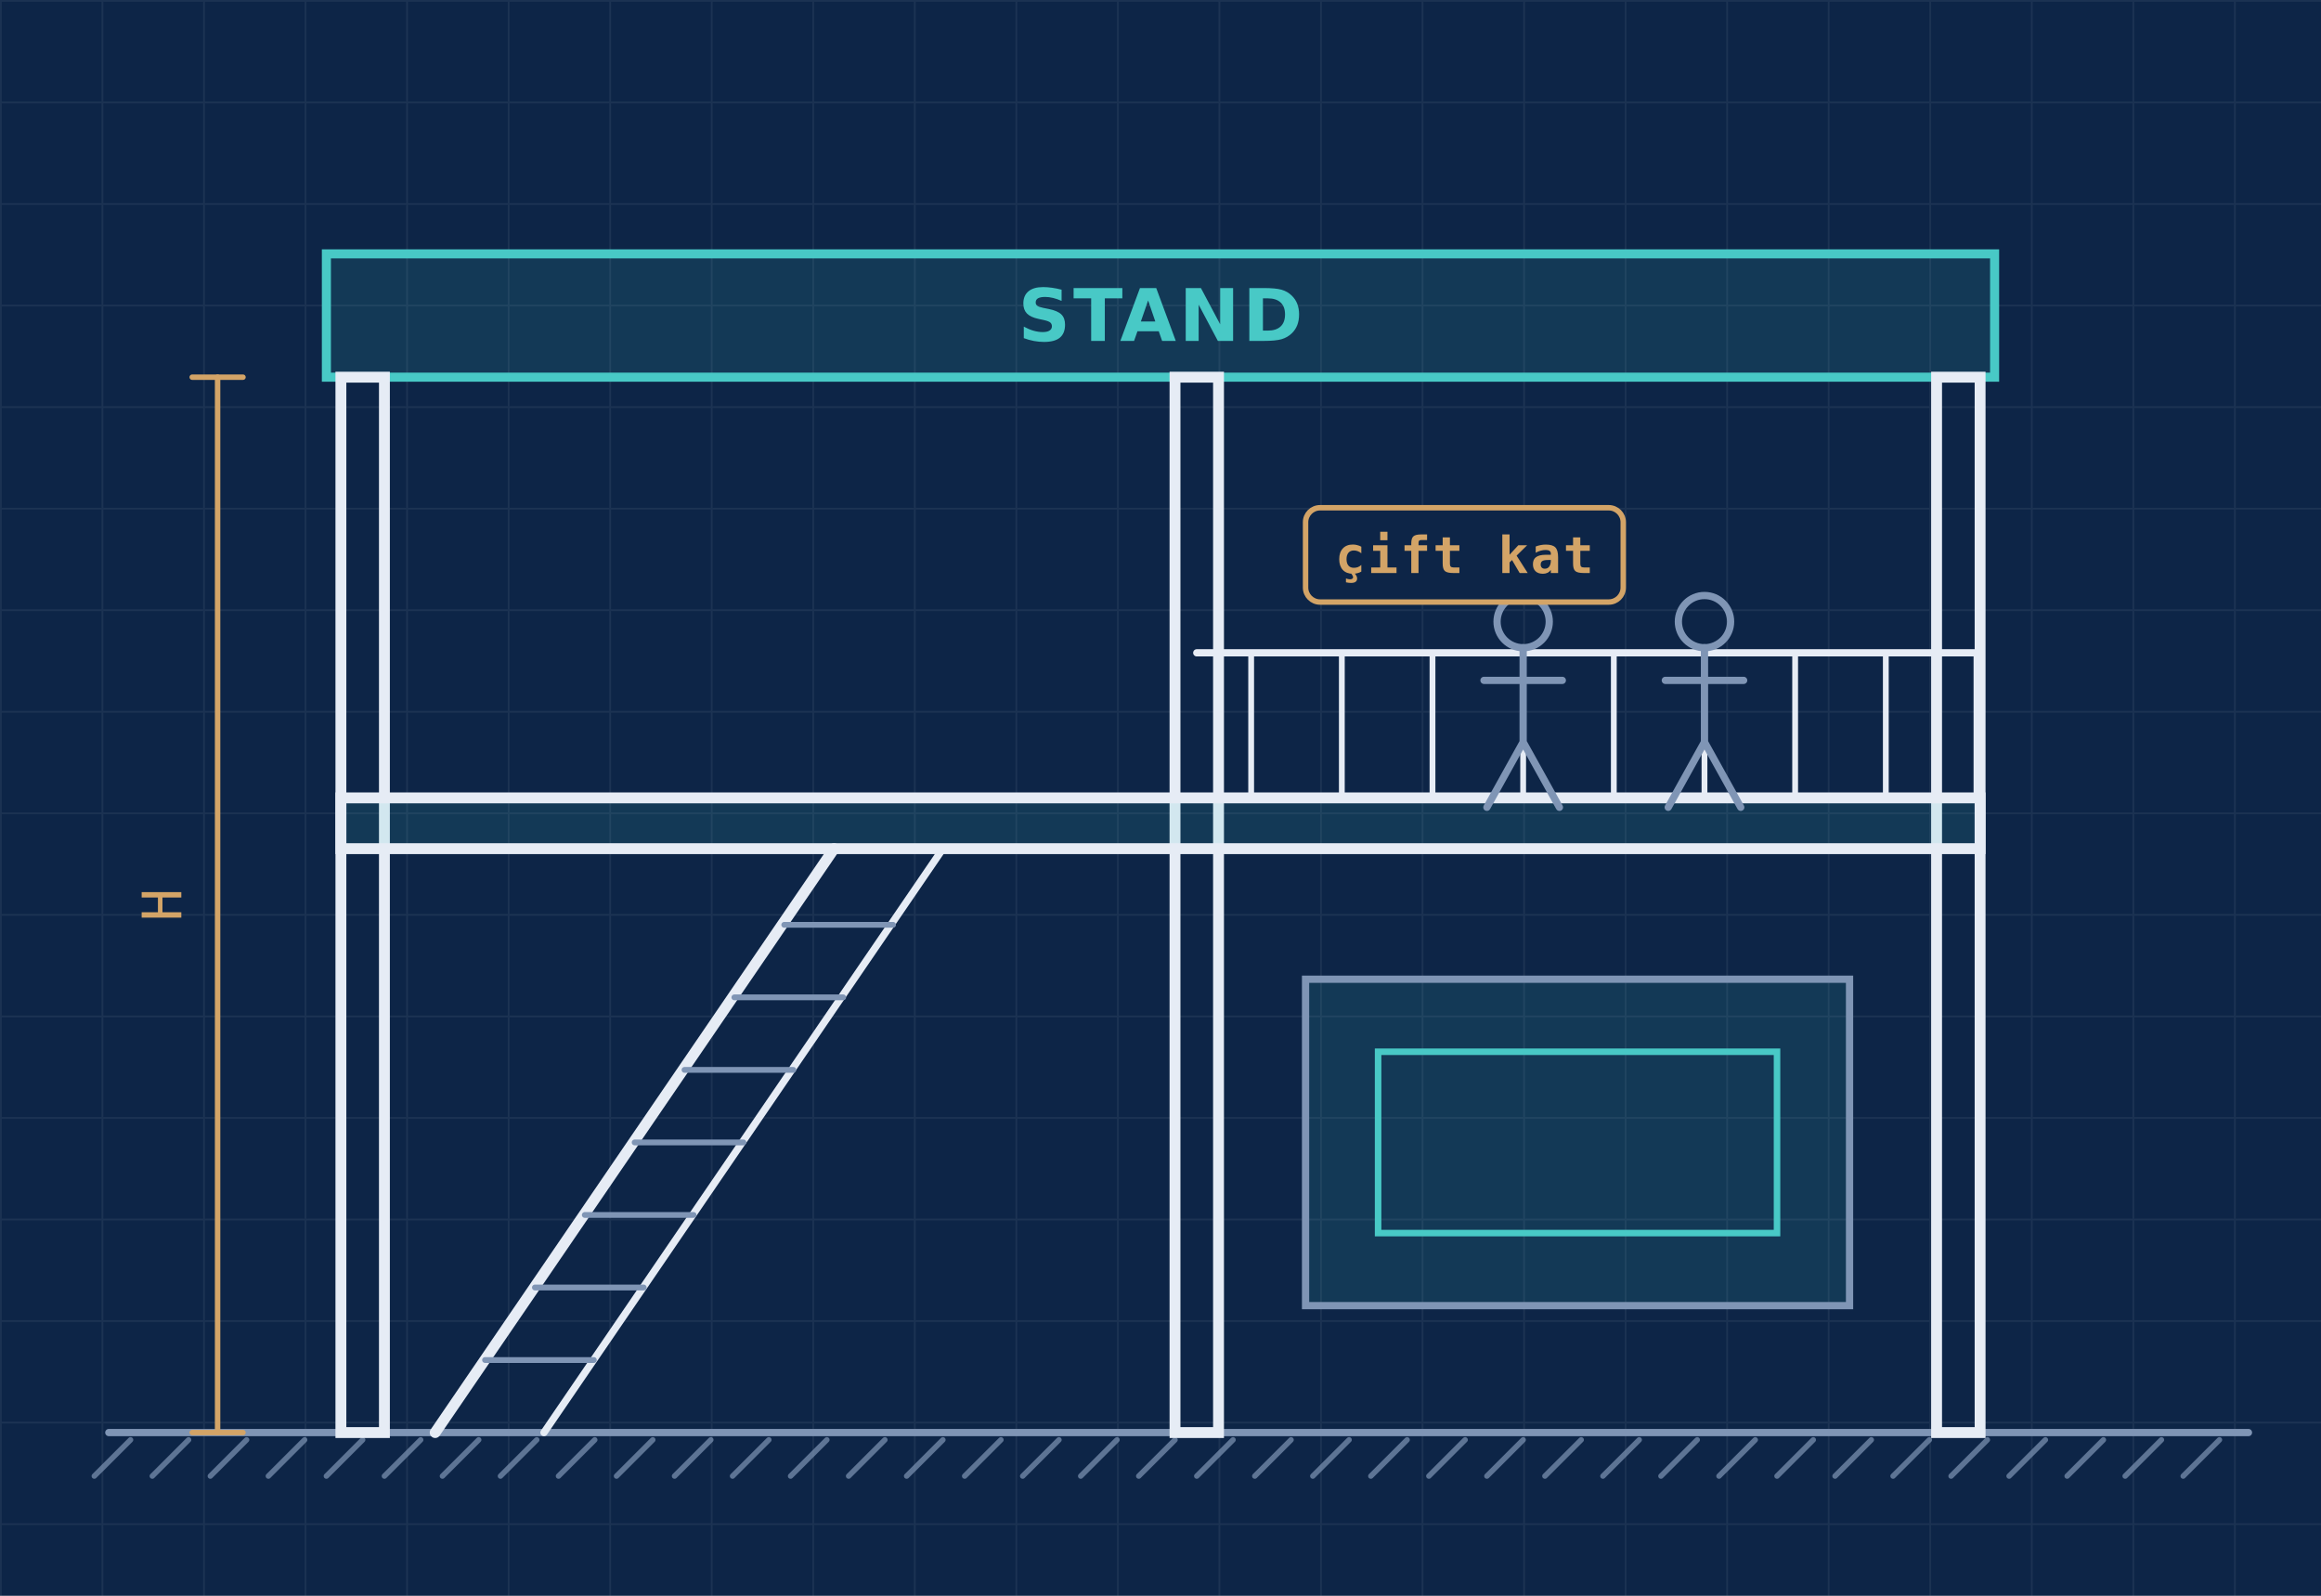
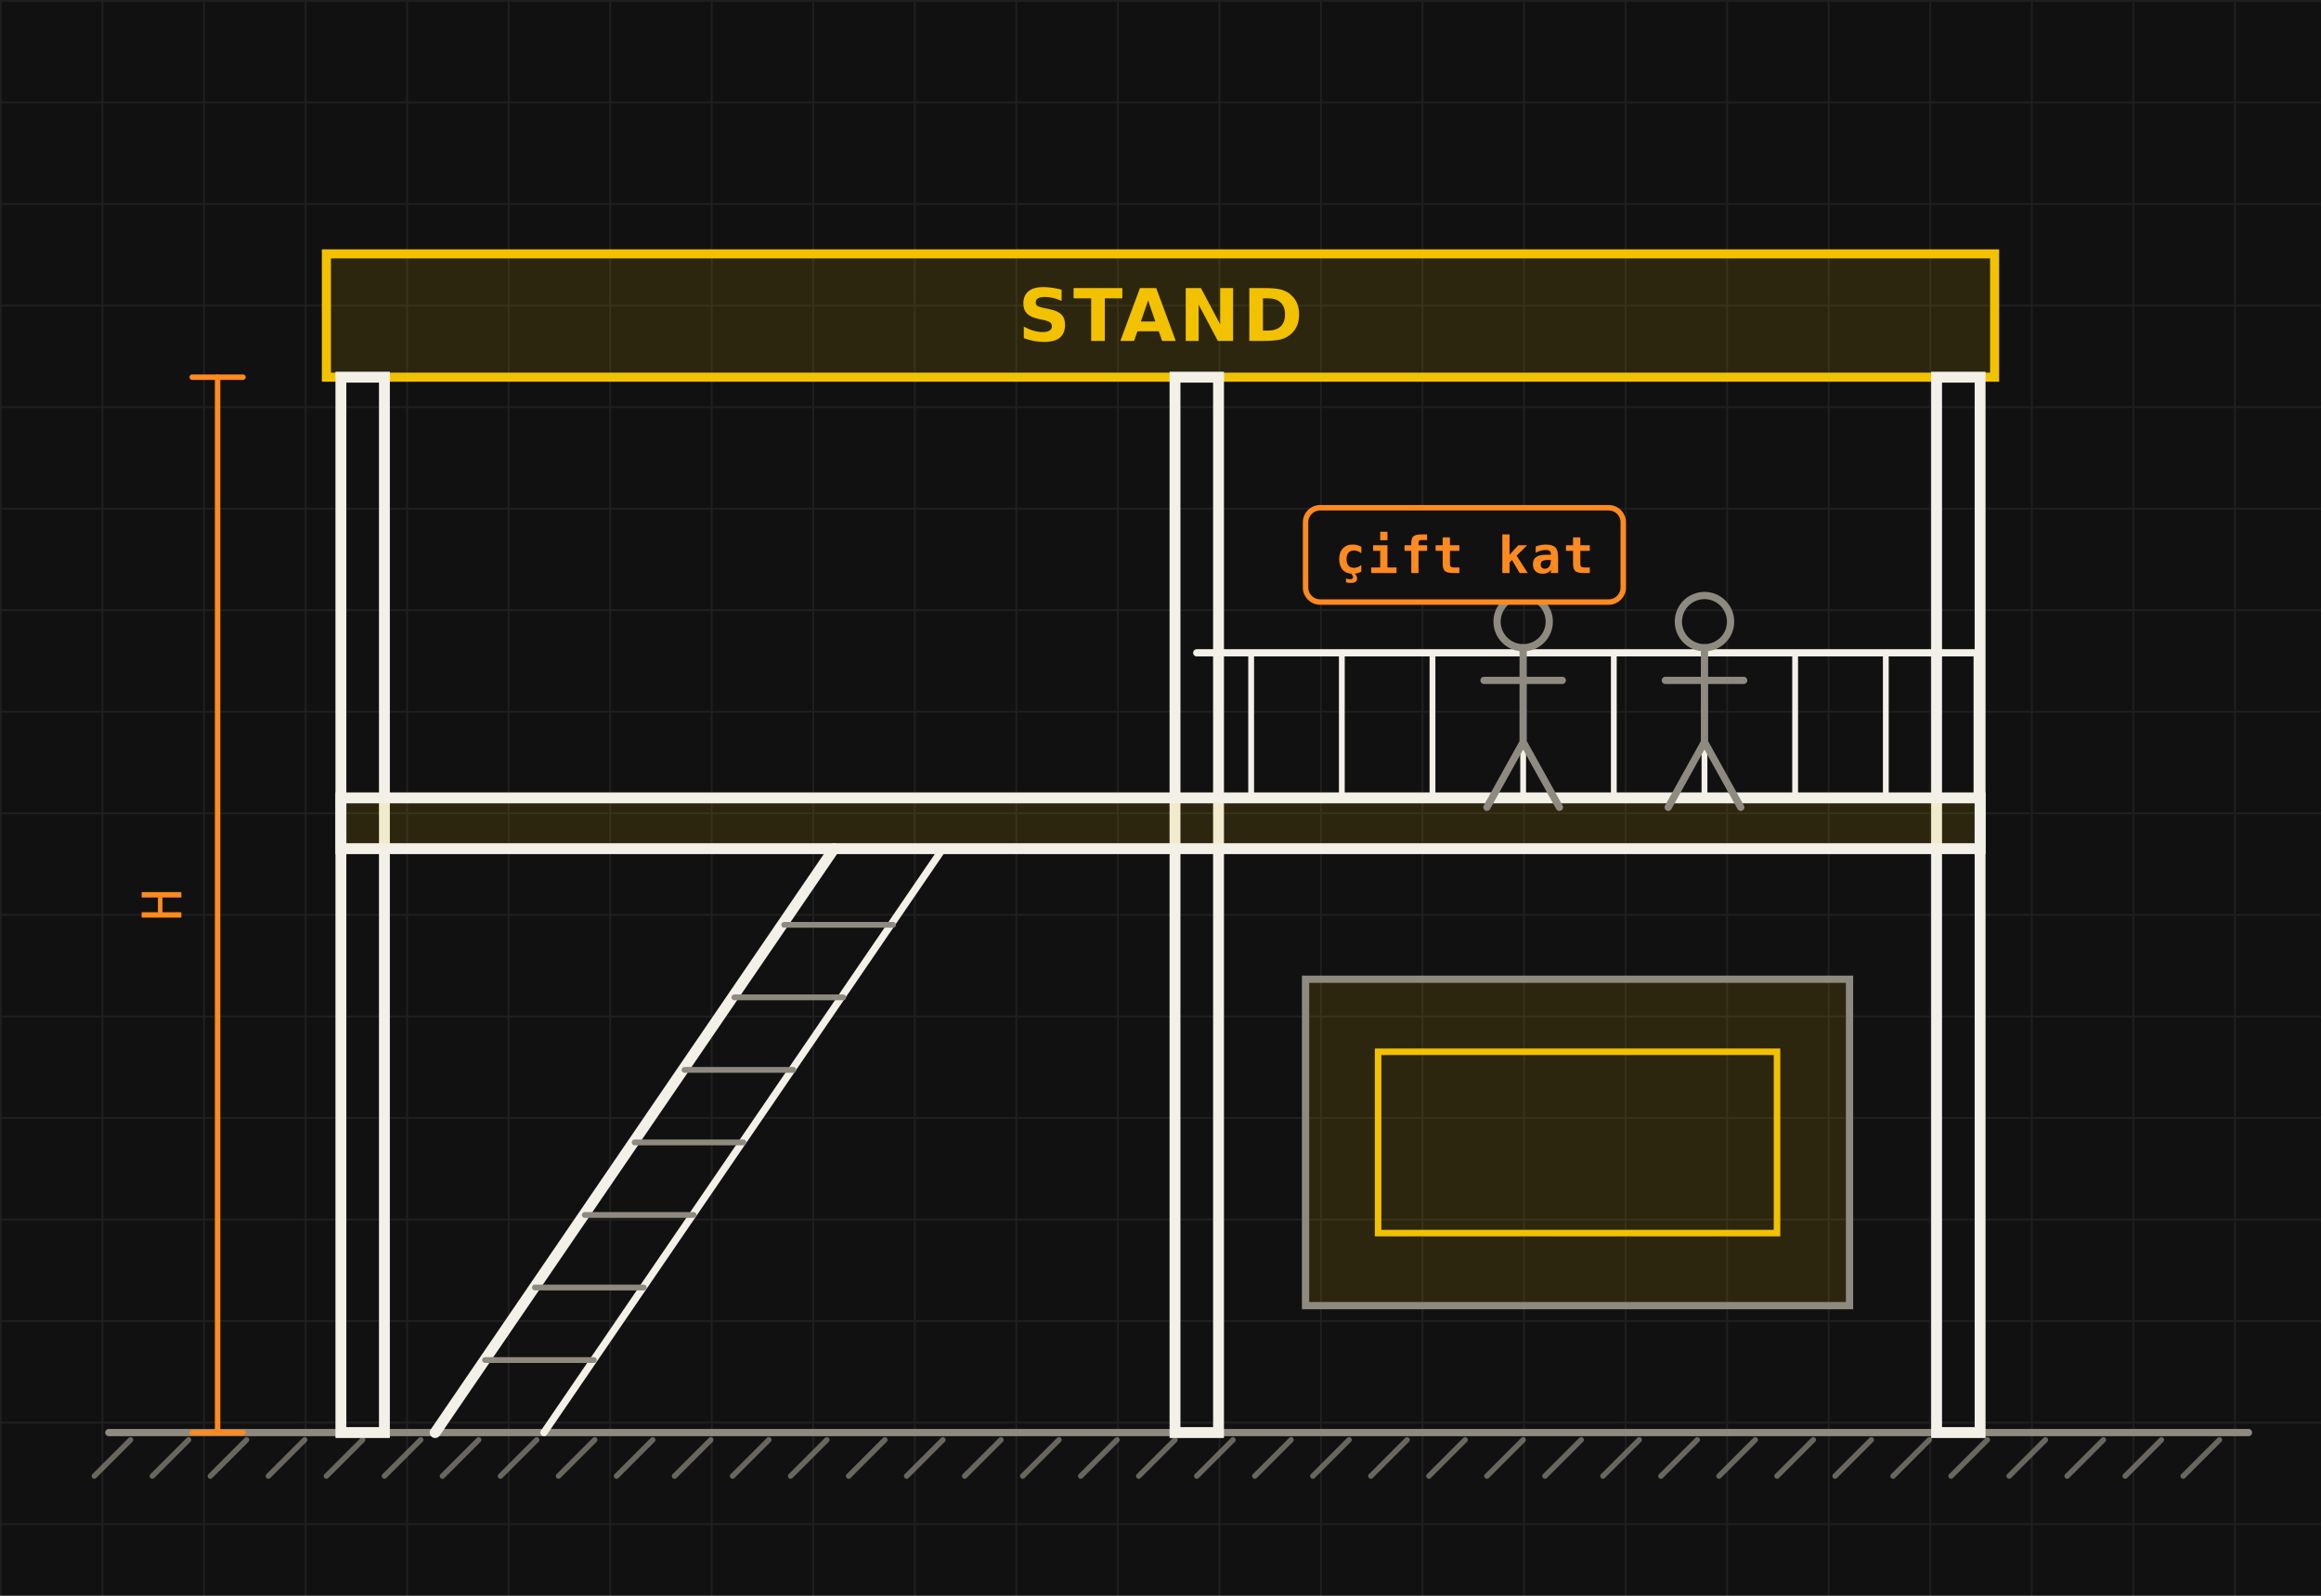
<svg xmlns="http://www.w3.org/2000/svg" viewBox="0 0 640 440" width="640" height="440" role="img" aria-label="Fuar Standı İçin Statik Rapor Ne Zaman Zorunlu?: çift katlı fuar standı taşıyıcı sistemi çizimi">
  <defs>
    <pattern id="g" width="28" height="28" patternUnits="userSpaceOnUse">
      <path d="M28 0H0V28" fill="none" stroke="#ffffff" stroke-opacity=".06" />
    </pattern>
  </defs>
-   <rect width="640" height="440" fill="#0d2547" />
+   <rect width="640" height="440" fill="#111111" />
  <rect width="640" height="440" fill="url(#g)" />
-   <g transform="translate(0,0)">
-     <line x1="30" y1="395" x2="620" y2="395" stroke="#7f95b5" stroke-width="2" opacity="1" stroke-linecap="round" />
-     <line x1="36" y1="397" x2="26" y2="407" stroke="#7f95b5" stroke-width="1.5" opacity="0.7" stroke-linecap="round" />
-     <line x1="52" y1="397" x2="42" y2="407" stroke="#7f95b5" stroke-width="1.5" opacity="0.7" stroke-linecap="round" />
-     <line x1="68" y1="397" x2="58" y2="407" stroke="#7f95b5" stroke-width="1.5" opacity="0.7" stroke-linecap="round" />
-     <line x1="84" y1="397" x2="74" y2="407" stroke="#7f95b5" stroke-width="1.5" opacity="0.7" stroke-linecap="round" />
-     <line x1="100" y1="397" x2="90" y2="407" stroke="#7f95b5" stroke-width="1.5" opacity="0.7" stroke-linecap="round" />
-     <line x1="116" y1="397" x2="106" y2="407" stroke="#7f95b5" stroke-width="1.5" opacity="0.7" stroke-linecap="round" />
-     <line x1="132" y1="397" x2="122" y2="407" stroke="#7f95b5" stroke-width="1.5" opacity="0.7" stroke-linecap="round" />
-     <line x1="148" y1="397" x2="138" y2="407" stroke="#7f95b5" stroke-width="1.5" opacity="0.7" stroke-linecap="round" />
-     <line x1="164" y1="397" x2="154" y2="407" stroke="#7f95b5" stroke-width="1.5" opacity="0.7" stroke-linecap="round" />
-     <line x1="180" y1="397" x2="170" y2="407" stroke="#7f95b5" stroke-width="1.5" opacity="0.7" stroke-linecap="round" />
-     <line x1="196" y1="397" x2="186" y2="407" stroke="#7f95b5" stroke-width="1.5" opacity="0.7" stroke-linecap="round" />
-     <line x1="212" y1="397" x2="202" y2="407" stroke="#7f95b5" stroke-width="1.5" opacity="0.7" stroke-linecap="round" />
-     <line x1="228" y1="397" x2="218" y2="407" stroke="#7f95b5" stroke-width="1.5" opacity="0.7" stroke-linecap="round" />
-     <line x1="244" y1="397" x2="234" y2="407" stroke="#7f95b5" stroke-width="1.5" opacity="0.7" stroke-linecap="round" />
-     <line x1="260" y1="397" x2="250" y2="407" stroke="#7f95b5" stroke-width="1.5" opacity="0.7" stroke-linecap="round" />
-     <line x1="276" y1="397" x2="266" y2="407" stroke="#7f95b5" stroke-width="1.5" opacity="0.7" stroke-linecap="round" />
-     <line x1="292" y1="397" x2="282" y2="407" stroke="#7f95b5" stroke-width="1.5" opacity="0.7" stroke-linecap="round" />
-     <line x1="308" y1="397" x2="298" y2="407" stroke="#7f95b5" stroke-width="1.5" opacity="0.7" stroke-linecap="round" />
-     <line x1="324" y1="397" x2="314" y2="407" stroke="#7f95b5" stroke-width="1.5" opacity="0.7" stroke-linecap="round" />
-     <line x1="340" y1="397" x2="330" y2="407" stroke="#7f95b5" stroke-width="1.5" opacity="0.7" stroke-linecap="round" />
-     <line x1="356" y1="397" x2="346" y2="407" stroke="#7f95b5" stroke-width="1.5" opacity="0.7" stroke-linecap="round" />
-     <line x1="372" y1="397" x2="362" y2="407" stroke="#7f95b5" stroke-width="1.5" opacity="0.7" stroke-linecap="round" />
-     <line x1="388" y1="397" x2="378" y2="407" stroke="#7f95b5" stroke-width="1.5" opacity="0.7" stroke-linecap="round" />
-     <line x1="404" y1="397" x2="394" y2="407" stroke="#7f95b5" stroke-width="1.5" opacity="0.7" stroke-linecap="round" />
-     <line x1="420" y1="397" x2="410" y2="407" stroke="#7f95b5" stroke-width="1.5" opacity="0.7" stroke-linecap="round" />
-     <line x1="436" y1="397" x2="426" y2="407" stroke="#7f95b5" stroke-width="1.5" opacity="0.7" stroke-linecap="round" />
-     <line x1="452" y1="397" x2="442" y2="407" stroke="#7f95b5" stroke-width="1.5" opacity="0.7" stroke-linecap="round" />
-     <line x1="468" y1="397" x2="458" y2="407" stroke="#7f95b5" stroke-width="1.5" opacity="0.7" stroke-linecap="round" />
-     <line x1="484" y1="397" x2="474" y2="407" stroke="#7f95b5" stroke-width="1.5" opacity="0.7" stroke-linecap="round" />
-     <line x1="500" y1="397" x2="490" y2="407" stroke="#7f95b5" stroke-width="1.5" opacity="0.7" stroke-linecap="round" />
-     <line x1="516" y1="397" x2="506" y2="407" stroke="#7f95b5" stroke-width="1.5" opacity="0.7" stroke-linecap="round" />
-     <line x1="532" y1="397" x2="522" y2="407" stroke="#7f95b5" stroke-width="1.5" opacity="0.7" stroke-linecap="round" />
-     <line x1="548" y1="397" x2="538" y2="407" stroke="#7f95b5" stroke-width="1.5" opacity="0.7" stroke-linecap="round" />
-     <line x1="564" y1="397" x2="554" y2="407" stroke="#7f95b5" stroke-width="1.5" opacity="0.7" stroke-linecap="round" />
-     <line x1="580" y1="397" x2="570" y2="407" stroke="#7f95b5" stroke-width="1.5" opacity="0.7" stroke-linecap="round" />
-     <line x1="596" y1="397" x2="586" y2="407" stroke="#7f95b5" stroke-width="1.5" opacity="0.7" stroke-linecap="round" />
-     <line x1="612" y1="397" x2="602" y2="407" stroke="#7f95b5" stroke-width="1.5" opacity="0.7" stroke-linecap="round" />
-     <rect x="90" y="70" width="460" height="34" rx="0" stroke="#48c9c6" stroke-width="2.5" fill="#48c9c61f" opacity="1" />
-     <text x="320" y="94" font-size="20" fill="#48c9c6" text-anchor="middle" font-weight="700" font-family="Poppins,'DejaVu Sans',Arial,sans-serif" letter-spacing=".04em">STAND</text>
-     <rect x="94" y="104" width="12" height="291" rx="0" stroke="#e6ecf5" stroke-width="3" fill="none" opacity="1" />
-     <rect x="324" y="104" width="12" height="291" rx="0" stroke="#e6ecf5" stroke-width="3" fill="none" opacity="1" />
-     <rect x="534" y="104" width="12" height="291" rx="0" stroke="#e6ecf5" stroke-width="3" fill="none" opacity="1" />
-     <rect x="94" y="220" width="452" height="14" rx="0" stroke="#e6ecf5" stroke-width="3" fill="#48c9c61f" opacity="1" />
-     <line x1="330" y1="180" x2="546" y2="180" stroke="#e6ecf5" stroke-width="2" opacity="1" stroke-linecap="round" />
-     <line x1="345" y1="180" x2="345" y2="220" stroke="#e6ecf5" stroke-width="1.6" opacity="1" stroke-linecap="round" />
-     <line x1="370" y1="180" x2="370" y2="220" stroke="#e6ecf5" stroke-width="1.6" opacity="1" stroke-linecap="round" />
-     <line x1="395" y1="180" x2="395" y2="220" stroke="#e6ecf5" stroke-width="1.6" opacity="1" stroke-linecap="round" />
-     <line x1="420" y1="180" x2="420" y2="220" stroke="#e6ecf5" stroke-width="1.6" opacity="1" stroke-linecap="round" />
-     <line x1="445" y1="180" x2="445" y2="220" stroke="#e6ecf5" stroke-width="1.6" opacity="1" stroke-linecap="round" />
-     <line x1="470" y1="180" x2="470" y2="220" stroke="#e6ecf5" stroke-width="1.6" opacity="1" stroke-linecap="round" />
-     <line x1="495" y1="180" x2="495" y2="220" stroke="#e6ecf5" stroke-width="1.6" opacity="1" stroke-linecap="round" />
-     <line x1="520" y1="180" x2="520" y2="220" stroke="#e6ecf5" stroke-width="1.6" opacity="1" stroke-linecap="round" />
-     <line x1="545" y1="180" x2="545" y2="220" stroke="#e6ecf5" stroke-width="1.6" opacity="1" stroke-linecap="round" />
-     <path d="M120 395 L230 234" stroke="#e6ecf5" stroke-width="3" fill="none" opacity="1" stroke-linecap="round" stroke-linejoin="round" />
-     <path d="M150 395 L260 234" stroke="#e6ecf5" stroke-width="2" fill="none" opacity="1" stroke-linecap="round" stroke-linejoin="round" />
-     <line x1="133.75" y1="375" x2="163.75" y2="375" stroke="#7f95b5" stroke-width="1.6" opacity="1" stroke-linecap="round" />
-     <line x1="147.5" y1="355" x2="177.5" y2="355" stroke="#7f95b5" stroke-width="1.6" opacity="1" stroke-linecap="round" />
-     <line x1="161.25" y1="335" x2="191.25" y2="335" stroke="#7f95b5" stroke-width="1.6" opacity="1" stroke-linecap="round" />
-     <line x1="175.0" y1="315" x2="205.0" y2="315" stroke="#7f95b5" stroke-width="1.6" opacity="1" stroke-linecap="round" />
-     <line x1="188.75" y1="295" x2="218.75" y2="295" stroke="#7f95b5" stroke-width="1.6" opacity="1" stroke-linecap="round" />
-     <line x1="202.5" y1="275" x2="232.5" y2="275" stroke="#7f95b5" stroke-width="1.6" opacity="1" stroke-linecap="round" />
-     <line x1="216.25" y1="255" x2="246.25" y2="255" stroke="#7f95b5" stroke-width="1.6" opacity="1" stroke-linecap="round" />
-     <rect x="360" y="270" width="150" height="90" rx="0" stroke="#7f95b5" stroke-width="2" fill="#48c9c61f" opacity="1" />
-     <rect x="380" y="290" width="110" height="50" rx="0" stroke="#48c9c6" stroke-width="1.8" fill="none" opacity="1" />
-     <circle cx="420" cy="171.4" r="7.2" stroke="#7f95b5" stroke-width="2" fill="none" opacity="1" />
-     <path d="M420 178.6 v26 m0 0 l-10 18.0 m10 -18.0 l10 18.0 M409.2 187.6 h21.6" stroke="#7f95b5" stroke-width="2" fill="none" opacity="1" stroke-linecap="round" stroke-linejoin="round" />
-     <circle cx="470" cy="171.4" r="7.2" stroke="#7f95b5" stroke-width="2" fill="none" opacity="1" />
-     <path d="M470 178.6 v26 m0 0 l-10 18.0 m10 -18.0 l10 18.0 M459.2 187.6 h21.6" stroke="#7f95b5" stroke-width="2" fill="none" opacity="1" stroke-linecap="round" stroke-linejoin="round" />
-     <line x1="60" y1="104" x2="60" y2="395" stroke="#d3a467" stroke-width="1.5" opacity="1" stroke-linecap="round" />
-     <line x1="53" y1="104" x2="67" y2="104" stroke="#d3a467" stroke-width="1.5" opacity="1" stroke-linecap="round" />
-     <line x1="53" y1="395" x2="67" y2="395" stroke="#d3a467" stroke-width="1.5" opacity="1" stroke-linecap="round" />
-     <text x="50" y="249.5" font-size="15" fill="#d3a467" text-anchor="middle" font-family="'DejaVu Sans Mono',monospace" transform="rotate(-90 50 249.5)">H</text>
-     <rect x="360" y="140" width="87.6" height="26" rx="4" stroke="#d3a467" stroke-width="1.5" fill="#0d2547" opacity="1" />
-     <text x="403.8" y="158" font-size="14" fill="#d3a467" text-anchor="middle" font-weight="600" font-family="'DejaVu Sans Mono',Menlo,monospace" letter-spacing=".04em">çift kat</text>
-   </g>
+   <line x1="30" y1="395" x2="620" y2="395" stroke="#8f8a7f" stroke-width="2" opacity="1" stroke-linecap="round" />
+   <line x1="36" y1="397" x2="26" y2="407" stroke="#8f8a7f" stroke-width="1.5" opacity="0.7" stroke-linecap="round" />
+   <line x1="52" y1="397" x2="42" y2="407" stroke="#8f8a7f" stroke-width="1.5" opacity="0.7" stroke-linecap="round" />
+   <line x1="68" y1="397" x2="58" y2="407" stroke="#8f8a7f" stroke-width="1.5" opacity="0.7" stroke-linecap="round" />
+   <line x1="84" y1="397" x2="74" y2="407" stroke="#8f8a7f" stroke-width="1.5" opacity="0.7" stroke-linecap="round" />
+   <line x1="100" y1="397" x2="90" y2="407" stroke="#8f8a7f" stroke-width="1.5" opacity="0.7" stroke-linecap="round" />
+   <line x1="116" y1="397" x2="106" y2="407" stroke="#8f8a7f" stroke-width="1.5" opacity="0.7" stroke-linecap="round" />
+   <line x1="132" y1="397" x2="122" y2="407" stroke="#8f8a7f" stroke-width="1.5" opacity="0.7" stroke-linecap="round" />
+   <line x1="148" y1="397" x2="138" y2="407" stroke="#8f8a7f" stroke-width="1.5" opacity="0.7" stroke-linecap="round" />
+   <line x1="164" y1="397" x2="154" y2="407" stroke="#8f8a7f" stroke-width="1.5" opacity="0.7" stroke-linecap="round" />
+   <line x1="180" y1="397" x2="170" y2="407" stroke="#8f8a7f" stroke-width="1.5" opacity="0.7" stroke-linecap="round" />
+   <line x1="196" y1="397" x2="186" y2="407" stroke="#8f8a7f" stroke-width="1.5" opacity="0.7" stroke-linecap="round" />
+   <line x1="212" y1="397" x2="202" y2="407" stroke="#8f8a7f" stroke-width="1.5" opacity="0.7" stroke-linecap="round" />
+   <line x1="228" y1="397" x2="218" y2="407" stroke="#8f8a7f" stroke-width="1.5" opacity="0.7" stroke-linecap="round" />
+   <line x1="244" y1="397" x2="234" y2="407" stroke="#8f8a7f" stroke-width="1.5" opacity="0.7" stroke-linecap="round" />
+   <line x1="260" y1="397" x2="250" y2="407" stroke="#8f8a7f" stroke-width="1.5" opacity="0.7" stroke-linecap="round" />
+   <line x1="276" y1="397" x2="266" y2="407" stroke="#8f8a7f" stroke-width="1.5" opacity="0.7" stroke-linecap="round" />
+   <line x1="292" y1="397" x2="282" y2="407" stroke="#8f8a7f" stroke-width="1.5" opacity="0.7" stroke-linecap="round" />
+   <line x1="308" y1="397" x2="298" y2="407" stroke="#8f8a7f" stroke-width="1.5" opacity="0.7" stroke-linecap="round" />
+   <line x1="324" y1="397" x2="314" y2="407" stroke="#8f8a7f" stroke-width="1.5" opacity="0.7" stroke-linecap="round" />
+   <line x1="340" y1="397" x2="330" y2="407" stroke="#8f8a7f" stroke-width="1.5" opacity="0.7" stroke-linecap="round" />
+   <line x1="356" y1="397" x2="346" y2="407" stroke="#8f8a7f" stroke-width="1.5" opacity="0.7" stroke-linecap="round" />
+   <line x1="372" y1="397" x2="362" y2="407" stroke="#8f8a7f" stroke-width="1.5" opacity="0.7" stroke-linecap="round" />
+   <line x1="388" y1="397" x2="378" y2="407" stroke="#8f8a7f" stroke-width="1.5" opacity="0.7" stroke-linecap="round" />
+   <line x1="404" y1="397" x2="394" y2="407" stroke="#8f8a7f" stroke-width="1.5" opacity="0.7" stroke-linecap="round" />
+   <line x1="420" y1="397" x2="410" y2="407" stroke="#8f8a7f" stroke-width="1.5" opacity="0.7" stroke-linecap="round" />
+   <line x1="436" y1="397" x2="426" y2="407" stroke="#8f8a7f" stroke-width="1.5" opacity="0.7" stroke-linecap="round" />
+   <line x1="452" y1="397" x2="442" y2="407" stroke="#8f8a7f" stroke-width="1.5" opacity="0.7" stroke-linecap="round" />
+   <line x1="468" y1="397" x2="458" y2="407" stroke="#8f8a7f" stroke-width="1.5" opacity="0.7" stroke-linecap="round" />
+   <line x1="484" y1="397" x2="474" y2="407" stroke="#8f8a7f" stroke-width="1.5" opacity="0.7" stroke-linecap="round" />
+   <line x1="500" y1="397" x2="490" y2="407" stroke="#8f8a7f" stroke-width="1.5" opacity="0.7" stroke-linecap="round" />
+   <line x1="516" y1="397" x2="506" y2="407" stroke="#8f8a7f" stroke-width="1.5" opacity="0.7" stroke-linecap="round" />
+   <line x1="532" y1="397" x2="522" y2="407" stroke="#8f8a7f" stroke-width="1.5" opacity="0.7" stroke-linecap="round" />
+   <line x1="548" y1="397" x2="538" y2="407" stroke="#8f8a7f" stroke-width="1.5" opacity="0.7" stroke-linecap="round" />
+   <line x1="564" y1="397" x2="554" y2="407" stroke="#8f8a7f" stroke-width="1.5" opacity="0.7" stroke-linecap="round" />
+   <line x1="580" y1="397" x2="570" y2="407" stroke="#8f8a7f" stroke-width="1.5" opacity="0.7" stroke-linecap="round" />
+   <line x1="596" y1="397" x2="586" y2="407" stroke="#8f8a7f" stroke-width="1.5" opacity="0.7" stroke-linecap="round" />
+   <line x1="612" y1="397" x2="602" y2="407" stroke="#8f8a7f" stroke-width="1.5" opacity="0.7" stroke-linecap="round" />
+   <rect x="90" y="70" width="460" height="34" rx="0" stroke="#f2c200" stroke-width="2.5" fill="#f2c2001f" opacity="1" />
+   <text x="320" y="94" font-size="20" fill="#f2c200" text-anchor="middle" font-weight="700" font-family="Poppins,'DejaVu Sans',Arial,sans-serif" letter-spacing=".04em">STAND</text>
+   <rect x="94" y="104" width="12" height="291" rx="0" stroke="#f3f0e8" stroke-width="3" fill="none" opacity="1" />
+   <rect x="324" y="104" width="12" height="291" rx="0" stroke="#f3f0e8" stroke-width="3" fill="none" opacity="1" />
+   <rect x="534" y="104" width="12" height="291" rx="0" stroke="#f3f0e8" stroke-width="3" fill="none" opacity="1" />
+   <rect x="94" y="220" width="452" height="14" rx="0" stroke="#f3f0e8" stroke-width="3" fill="#f2c2001f" opacity="1" />
+   <line x1="330" y1="180" x2="546" y2="180" stroke="#f3f0e8" stroke-width="2" opacity="1" stroke-linecap="round" />
+   <line x1="345" y1="180" x2="345" y2="220" stroke="#f3f0e8" stroke-width="1.6" opacity="1" stroke-linecap="round" />
+   <line x1="370" y1="180" x2="370" y2="220" stroke="#f3f0e8" stroke-width="1.6" opacity="1" stroke-linecap="round" />
+   <line x1="395" y1="180" x2="395" y2="220" stroke="#f3f0e8" stroke-width="1.6" opacity="1" stroke-linecap="round" />
+   <line x1="420" y1="180" x2="420" y2="220" stroke="#f3f0e8" stroke-width="1.6" opacity="1" stroke-linecap="round" />
+   <line x1="445" y1="180" x2="445" y2="220" stroke="#f3f0e8" stroke-width="1.6" opacity="1" stroke-linecap="round" />
+   <line x1="470" y1="180" x2="470" y2="220" stroke="#f3f0e8" stroke-width="1.6" opacity="1" stroke-linecap="round" />
+   <line x1="495" y1="180" x2="495" y2="220" stroke="#f3f0e8" stroke-width="1.6" opacity="1" stroke-linecap="round" />
+   <line x1="520" y1="180" x2="520" y2="220" stroke="#f3f0e8" stroke-width="1.6" opacity="1" stroke-linecap="round" />
+   <line x1="545" y1="180" x2="545" y2="220" stroke="#f3f0e8" stroke-width="1.6" opacity="1" stroke-linecap="round" />
+   <path d="M120 395 L230 234" stroke="#f3f0e8" stroke-width="3" fill="none" opacity="1" stroke-linecap="round" stroke-linejoin="round" />
+   <path d="M150 395 L260 234" stroke="#f3f0e8" stroke-width="2" fill="none" opacity="1" stroke-linecap="round" stroke-linejoin="round" />
+   <line x1="133.75" y1="375" x2="163.75" y2="375" stroke="#8f8a7f" stroke-width="1.6" opacity="1" stroke-linecap="round" />
+   <line x1="147.5" y1="355" x2="177.5" y2="355" stroke="#8f8a7f" stroke-width="1.6" opacity="1" stroke-linecap="round" />
+   <line x1="161.25" y1="335" x2="191.25" y2="335" stroke="#8f8a7f" stroke-width="1.6" opacity="1" stroke-linecap="round" />
+   <line x1="175.0" y1="315" x2="205.0" y2="315" stroke="#8f8a7f" stroke-width="1.6" opacity="1" stroke-linecap="round" />
+   <line x1="188.75" y1="295" x2="218.75" y2="295" stroke="#8f8a7f" stroke-width="1.6" opacity="1" stroke-linecap="round" />
+   <line x1="202.5" y1="275" x2="232.5" y2="275" stroke="#8f8a7f" stroke-width="1.6" opacity="1" stroke-linecap="round" />
+   <line x1="216.25" y1="255" x2="246.25" y2="255" stroke="#8f8a7f" stroke-width="1.6" opacity="1" stroke-linecap="round" />
+   <rect x="360" y="270" width="150" height="90" rx="0" stroke="#8f8a7f" stroke-width="2" fill="#f2c2001f" opacity="1" />
+   <rect x="380" y="290" width="110" height="50" rx="0" stroke="#f2c200" stroke-width="1.8" fill="none" opacity="1" />
+   <circle cx="420" cy="171.4" r="7.2" stroke="#8f8a7f" stroke-width="2" fill="none" opacity="1" />
+   <path d="M420 178.6 v26 m0 0 l-10 18.0 m10 -18.0 l10 18.0 M409.2 187.6 h21.6" stroke="#8f8a7f" stroke-width="2" fill="none" opacity="1" stroke-linecap="round" stroke-linejoin="round" />
+   <circle cx="470" cy="171.4" r="7.2" stroke="#8f8a7f" stroke-width="2" fill="none" opacity="1" />
+   <path d="M470 178.6 v26 m0 0 l-10 18.0 m10 -18.0 l10 18.0 M459.2 187.6 h21.6" stroke="#8f8a7f" stroke-width="2" fill="none" opacity="1" stroke-linecap="round" stroke-linejoin="round" />
+   <line x1="60" y1="104" x2="60" y2="395" stroke="#ff8a1f" stroke-width="1.5" opacity="1" stroke-linecap="round" />
+   <line x1="53" y1="104" x2="67" y2="104" stroke="#ff8a1f" stroke-width="1.5" opacity="1" stroke-linecap="round" />
+   <line x1="53" y1="395" x2="67" y2="395" stroke="#ff8a1f" stroke-width="1.5" opacity="1" stroke-linecap="round" />
+   <text x="50" y="249.5" font-size="15" fill="#ff8a1f" text-anchor="middle" font-family="'DejaVu Sans Mono',monospace" transform="rotate(-90 50 249.5)">H</text>
+   <rect x="360" y="140" width="87.6" height="26" rx="4" stroke="#ff8a1f" stroke-width="1.5" fill="#111111" opacity="1" />
+   <text x="403.8" y="158" font-size="14" fill="#ff8a1f" text-anchor="middle" font-weight="600" font-family="'DejaVu Sans Mono',Menlo,monospace" letter-spacing=".04em">çift kat</text>
</svg>
